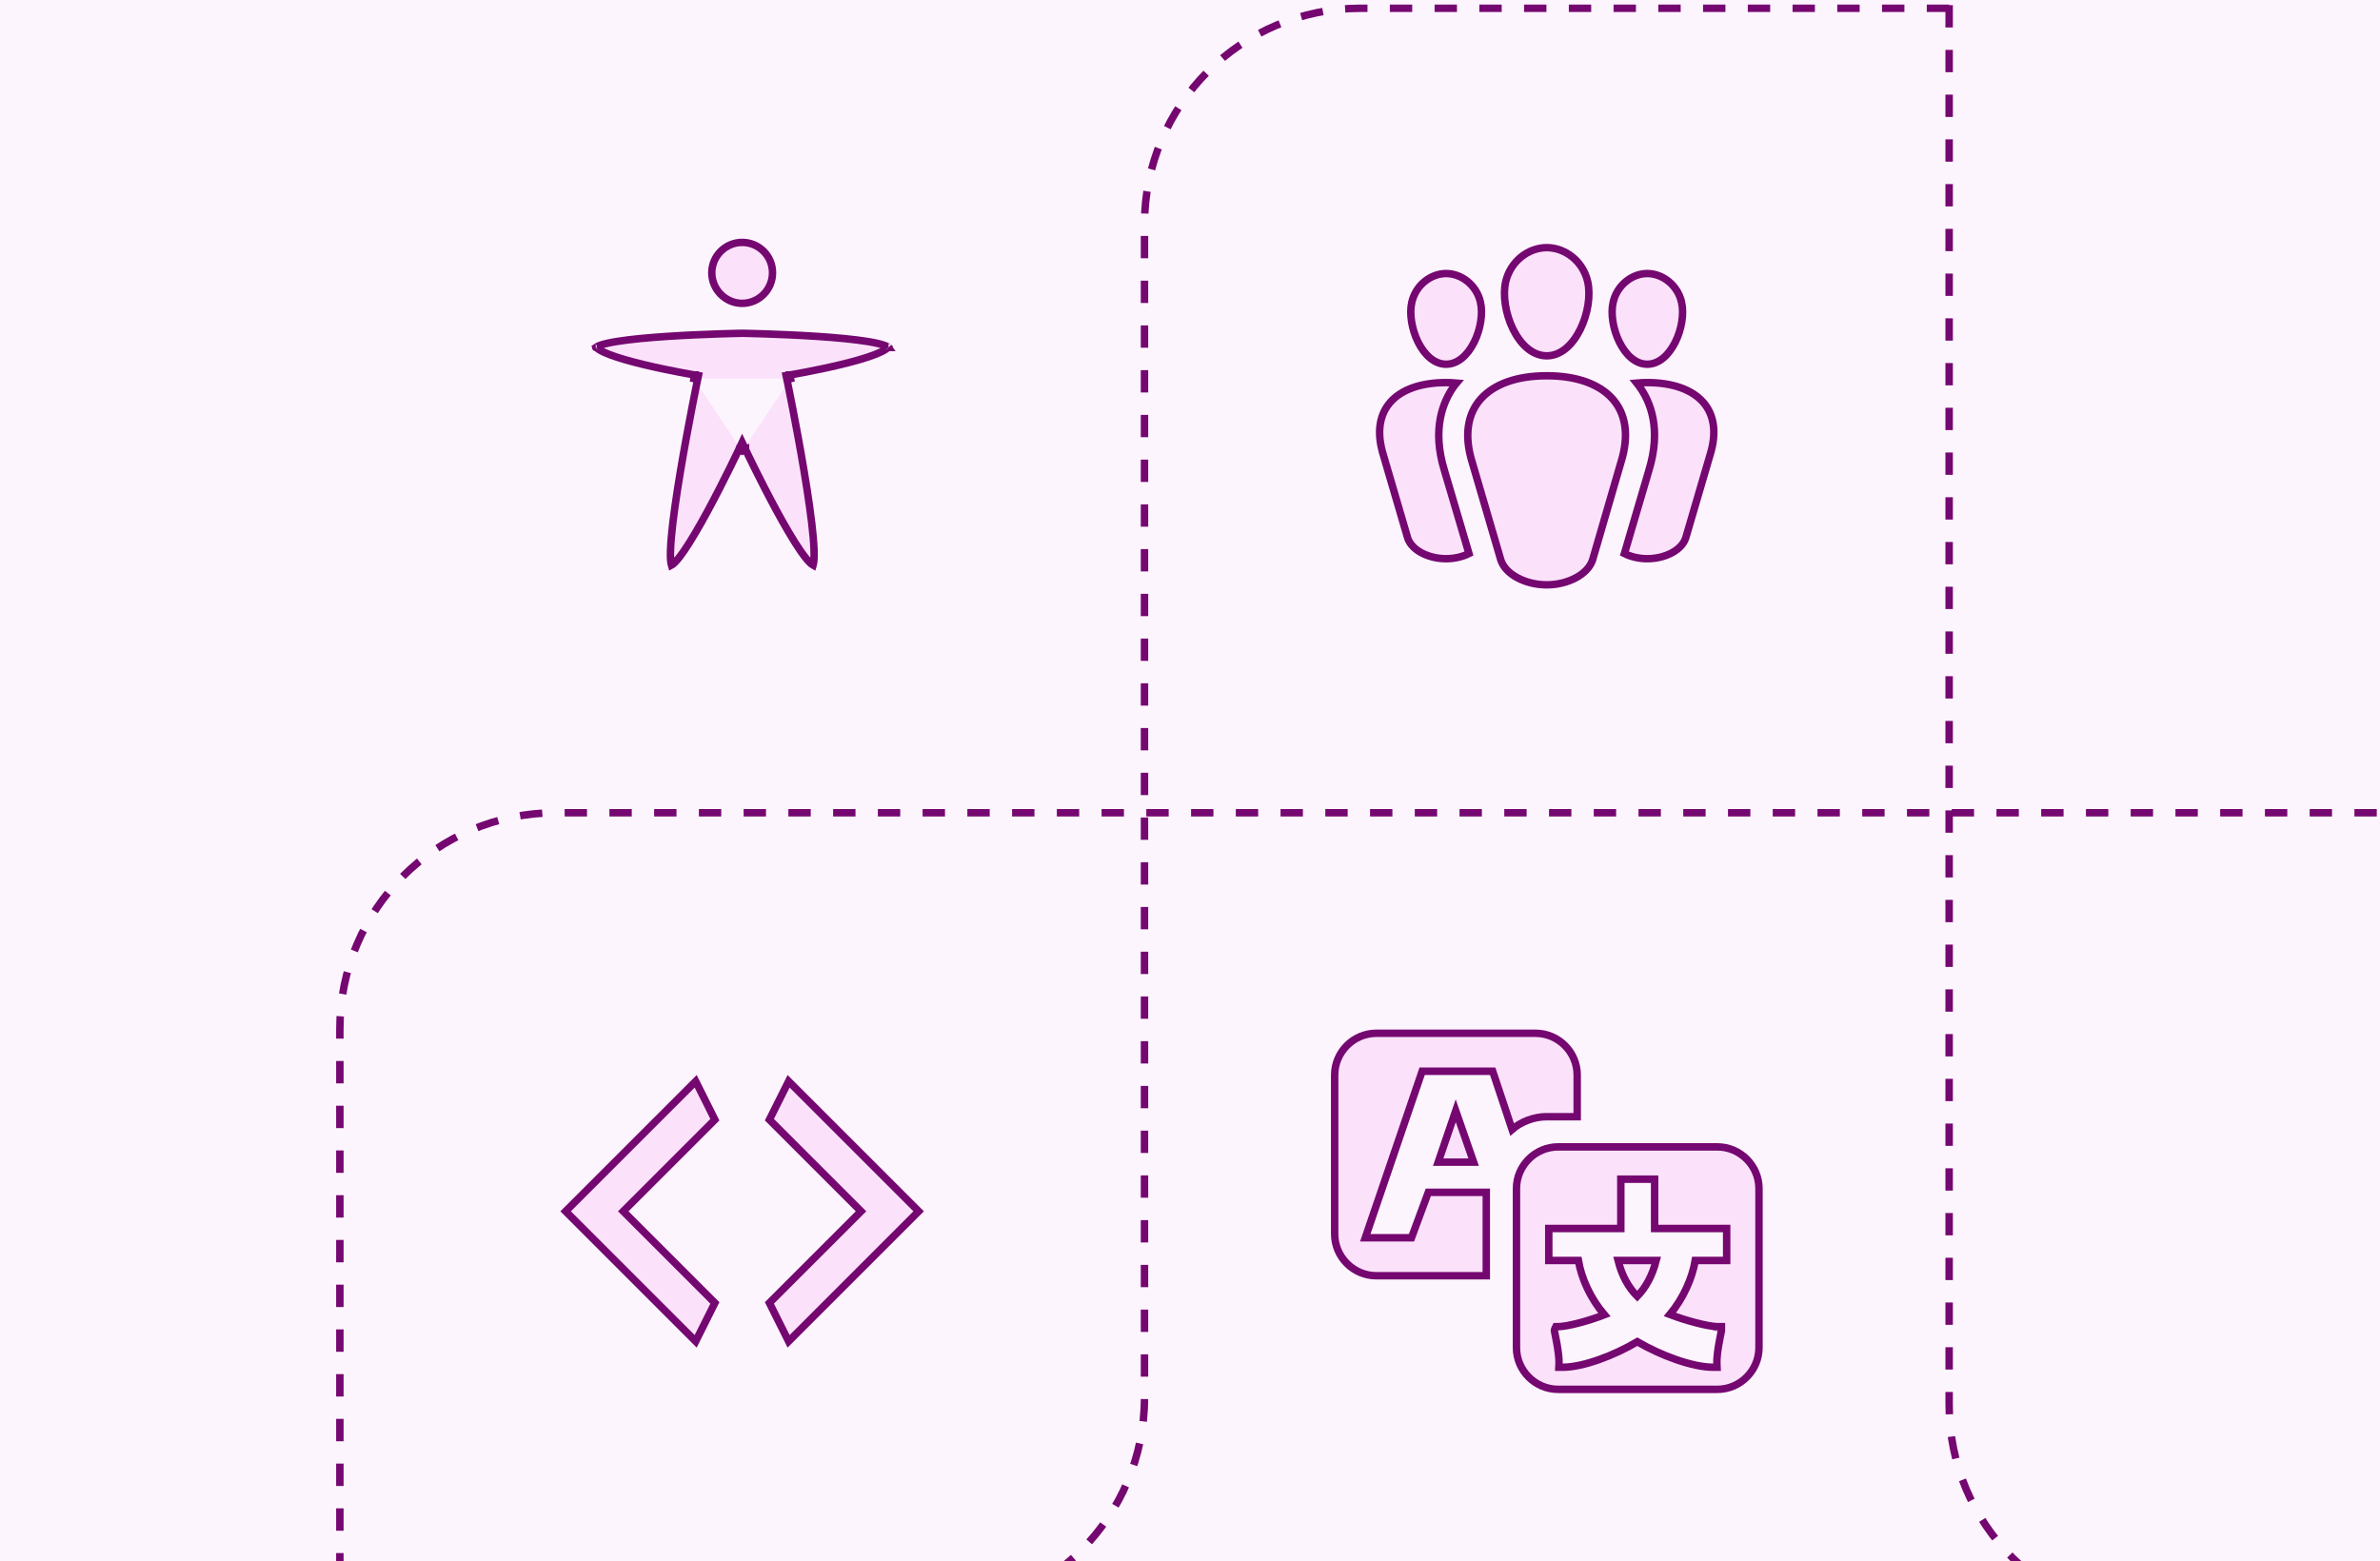
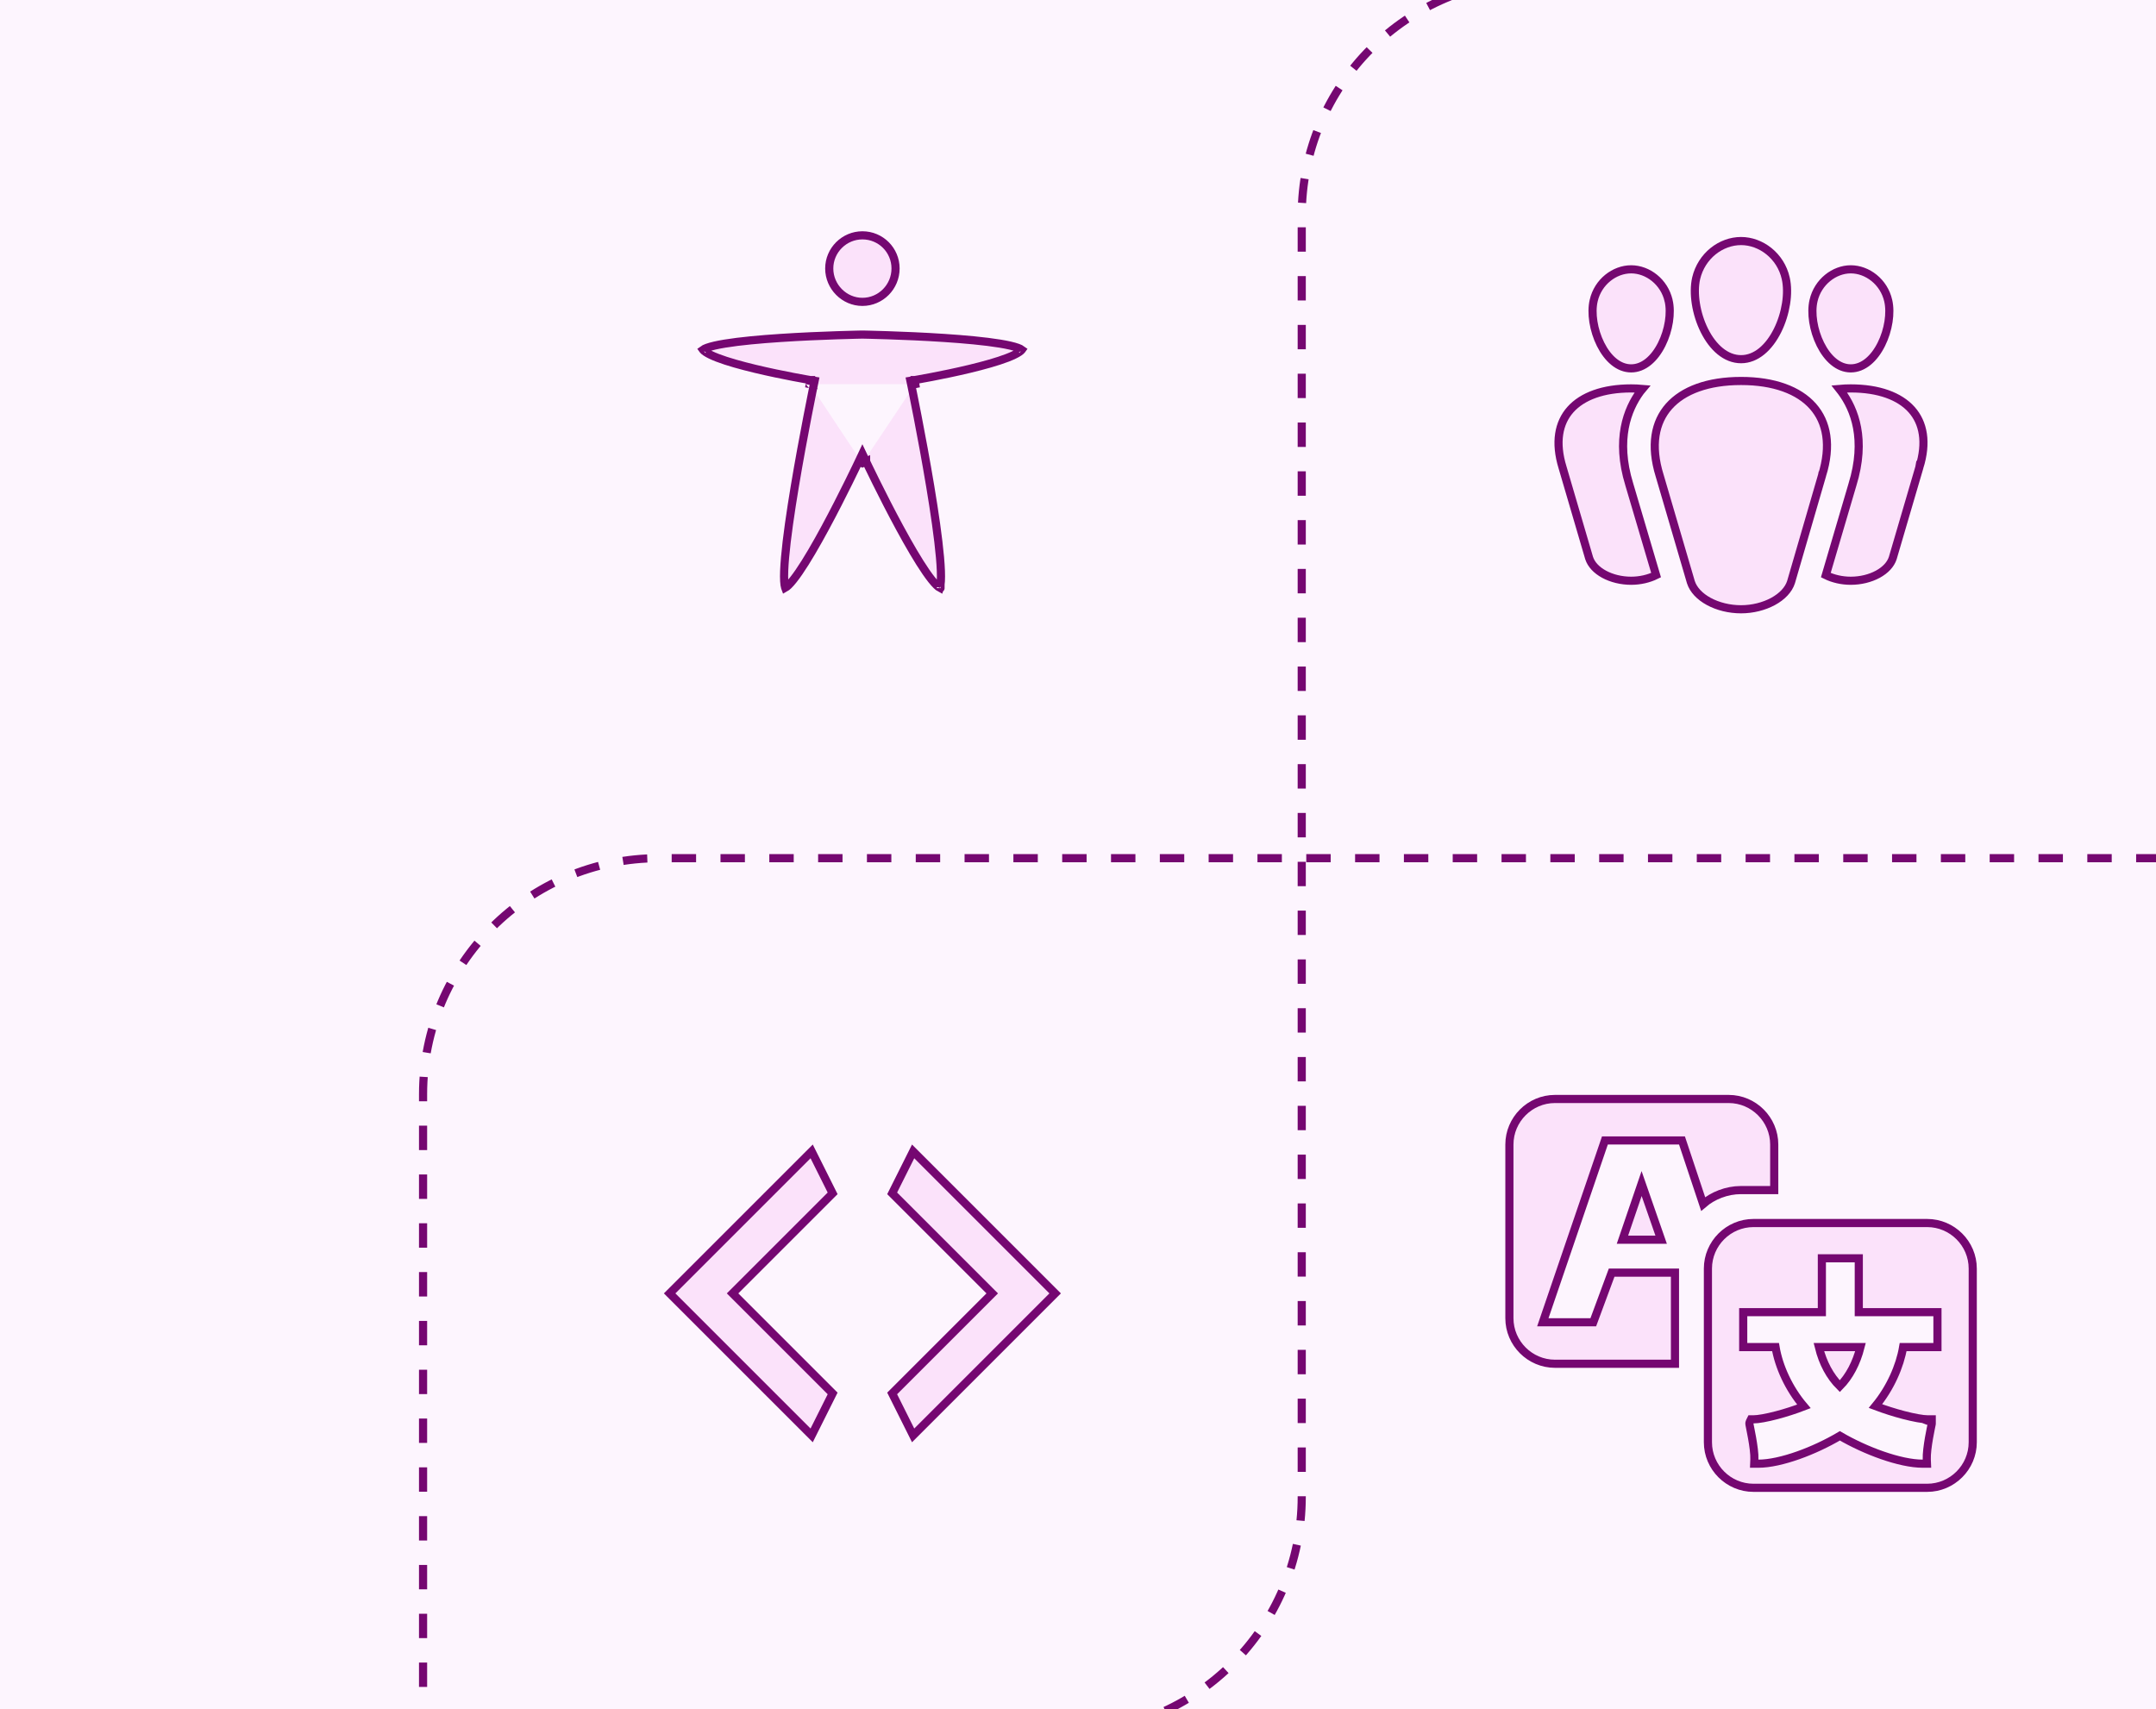
- <svg xmlns="http://www.w3.org/2000/svg" width="250" height="164" viewBox="0 0 250 164" fill="none">
-   <g clip-path="url(#clip0_3340_4276)">
-     <mask id="path-1-inside-1_3340_4276" fill="white">
-       <path d="M-15 -14H265V177H-15V-14Z" />
+ <svg xmlns="http://www.w3.org/2000/svg" width="265" height="210" viewBox="0 0 265 210" fill="none">
+   <g clip-path="url(#clip0_3199_22355)">
+     <mask id="path-1-inside-1_3199_22355" fill="white">
+       <path d="M0 -10H289V220H0V-10Z" />
    </mask>
-     <path d="M-15 -14H265V177H-15V-14Z" fill="#FDF5FE" />
-     <path d="M204.742 -65.261V147.609C204.742 160.143 214.903 170.304 227.438 170.304H245.047" stroke="#750771" stroke-width="0.783" stroke-dasharray="2.35 2.35" />
-     <path d="M289.266 191.826V108.086C289.266 95.552 279.104 85.391 266.57 85.391H58.396C45.862 85.391 35.7 95.552 35.7 108.086V236.043" stroke="#750771" stroke-width="0.783" stroke-dasharray="2.35 2.35" />
-     <path d="M204.742 0.869H142.916C130.382 0.869 120.22 11.03 120.22 23.565V146.826C120.22 159.36 110.059 169.521 97.525 169.521L9.09 169.521" stroke="#750771" stroke-width="0.783" stroke-dasharray="2.35 2.35" />
-     <path d="M83.042 39.779L82.978 39.393L82.576 39.461L82.659 39.859L83.042 39.779ZM83.042 39.779L82.978 39.393L82.978 39.393L82.979 39.393L82.985 39.392L83.007 39.388L83.096 39.373C83.173 39.36 83.287 39.34 83.432 39.314C83.722 39.262 84.137 39.187 84.636 39.091C85.632 38.9 86.96 38.629 88.286 38.31C89.615 37.99 90.928 37.626 91.904 37.249C92.394 37.06 92.779 36.875 93.034 36.703C93.162 36.616 93.241 36.543 93.286 36.487C93.29 36.482 93.294 36.477 93.297 36.472C93.227 36.42 93.1 36.354 92.902 36.282C92.506 36.139 91.919 36.006 91.187 35.886C89.729 35.646 87.775 35.469 85.809 35.339C83.846 35.21 81.881 35.129 80.407 35.08C79.67 35.056 79.055 35.039 78.626 35.029C78.411 35.024 78.242 35.02 78.127 35.018L77.996 35.016L77.963 35.015L77.958 35.015L77.953 35.015L77.92 35.016L77.789 35.018C77.674 35.02 77.505 35.024 77.29 35.029C76.861 35.039 76.246 35.056 75.509 35.08C74.035 35.129 72.07 35.21 70.107 35.339C68.141 35.469 66.187 35.646 64.729 35.886C63.997 36.006 63.41 36.139 63.014 36.282C62.816 36.354 62.689 36.42 62.619 36.472C62.622 36.477 62.626 36.482 62.63 36.487C62.675 36.543 62.755 36.616 62.883 36.702C63.139 36.875 63.524 37.06 64.016 37.249C64.993 37.626 66.31 37.99 67.642 38.31C68.971 38.629 70.301 38.9 71.3 39.091C71.8 39.187 72.216 39.262 72.507 39.314C72.652 39.34 72.766 39.36 72.844 39.373L72.933 39.388L72.955 39.392L72.96 39.393L72.962 39.393L72.962 39.393L72.898 39.779M83.042 39.779C82.659 39.859 82.659 39.859 82.659 39.859L82.659 39.86L82.66 39.862L82.662 39.873L82.671 39.914L82.704 40.076C82.733 40.218 82.775 40.427 82.829 40.693C82.936 41.224 83.088 41.984 83.265 42.899C83.619 44.727 84.076 47.17 84.485 49.63C84.895 52.092 85.256 54.563 85.422 56.449C85.505 57.395 85.537 58.178 85.505 58.736C85.489 59.017 85.457 59.219 85.418 59.349C85.414 59.361 85.41 59.372 85.407 59.382C85.332 59.341 85.227 59.263 85.093 59.133C84.811 58.861 84.468 58.427 84.08 57.866C83.309 56.749 82.412 55.197 81.554 53.616C80.698 52.038 79.887 50.44 79.29 49.236C78.992 48.634 78.747 48.132 78.577 47.779C78.492 47.603 78.425 47.465 78.38 47.37L78.329 47.263L78.316 47.235L78.313 47.228L78.312 47.227L78.312 47.226C78.312 47.226 78.312 47.226 77.958 47.394M77.958 47.394L78.312 47.226L77.957 46.478L77.604 47.227L77.958 47.394ZM77.958 47.394C77.604 47.227 77.604 47.227 77.604 47.227L77.604 47.227L77.603 47.229L77.6 47.236L77.587 47.263L77.536 47.371C77.491 47.465 77.425 47.604 77.34 47.78C77.171 48.132 76.927 48.635 76.629 49.237C76.034 50.44 75.227 52.038 74.374 53.617C73.519 55.198 72.624 56.749 71.856 57.866C71.469 58.427 71.127 58.861 70.846 59.133C70.712 59.263 70.608 59.341 70.533 59.381C70.53 59.372 70.526 59.361 70.522 59.349C70.483 59.219 70.451 59.017 70.435 58.736C70.403 58.178 70.435 57.395 70.518 56.449C70.684 54.563 71.045 52.092 71.455 49.63C71.864 47.17 72.321 44.727 72.675 42.899C72.852 41.984 73.004 41.224 73.111 40.693C73.165 40.427 73.207 40.218 73.236 40.076L73.269 39.914L73.278 39.873L73.28 39.862L73.281 39.86L73.281 39.859C73.281 39.859 73.281 39.859 72.898 39.779M72.898 39.779L73.281 39.859L73.364 39.461L72.962 39.393L72.898 39.779ZM93.34 36.51C93.339 36.51 93.339 36.509 93.337 36.507C93.339 36.509 93.34 36.51 93.34 36.51ZM62.577 36.51C62.576 36.51 62.577 36.509 62.579 36.507C62.577 36.509 62.577 36.51 62.577 36.51ZM70.465 59.409C70.465 59.409 70.466 59.409 70.467 59.409L70.465 59.409ZM85.475 59.409C85.475 59.409 85.474 59.409 85.473 59.409L85.475 59.409ZM77.958 25.467C79.723 25.467 81.147 26.891 81.147 28.656C81.147 30.425 79.72 31.869 77.958 31.869C76.219 31.869 74.769 30.423 74.769 28.656C74.769 26.893 76.215 25.467 77.958 25.467Z" fill="#FBE2FA" stroke="#750771" stroke-width="0.783" />
-     <path d="M166.776 29.601L166.776 29.602C167.098 31.023 166.794 32.996 165.99 34.616C165.18 36.247 163.94 37.383 162.479 37.383C161.005 37.383 159.76 36.246 158.948 34.616C158.141 32.996 157.837 31.024 158.158 29.603C158.668 27.435 160.543 26.016 162.479 26.016C164.393 26.016 166.29 27.437 166.776 29.601ZM148.3 31.752L148.3 31.751C148.714 29.941 150.303 28.737 151.905 28.737C153.506 28.737 155.096 29.941 155.51 31.751L155.51 31.752C155.783 32.933 155.528 34.588 154.846 35.952C154.159 37.326 153.117 38.266 151.905 38.266C150.693 38.266 149.651 37.326 148.964 35.952C148.282 34.588 148.027 32.933 148.3 31.752ZM169.448 31.752L169.449 31.751C169.863 29.94 171.453 28.737 173.03 28.737C174.631 28.737 176.22 29.941 176.634 31.751L176.635 31.752C176.908 32.933 176.653 34.588 175.971 35.952C175.284 37.326 174.241 38.266 173.03 38.266C171.831 38.266 170.794 37.328 170.11 35.953C169.43 34.588 169.175 32.933 169.448 31.752ZM170.269 48.566L170.269 48.566L170.267 48.573L167.285 58.832C167.049 59.563 166.429 60.216 165.554 60.691C164.68 61.166 163.587 61.443 162.479 61.443C161.346 61.443 160.248 61.165 159.375 60.691C158.5 60.216 157.885 59.564 157.65 58.832L154.644 48.572L154.644 48.572L154.642 48.567C153.751 45.687 154.186 43.442 155.542 41.916C156.912 40.374 159.296 39.478 162.479 39.478C165.651 39.478 168.028 40.374 169.392 41.915C170.742 43.441 171.171 45.685 170.269 48.566ZM152.796 40.486L152.789 40.494L152.783 40.503C151.547 42.193 150.394 45.088 151.721 49.416C151.721 49.417 151.722 49.417 151.722 49.418L154.304 58.157C153.604 58.505 152.758 58.698 151.905 58.698C150.95 58.698 150.031 58.468 149.302 58.072C148.573 57.675 148.063 57.131 147.863 56.516L145.311 47.809L145.311 47.809L145.309 47.803C144.561 45.377 144.931 43.502 146.063 42.233C147.208 40.947 149.21 40.194 151.905 40.194C152.273 40.194 152.64 40.21 152.997 40.242C152.927 40.325 152.86 40.408 152.796 40.486ZM179.626 47.802L179.626 47.802L179.624 47.809L177.071 56.516C176.871 57.131 176.362 57.675 175.632 58.072C174.904 58.468 173.984 58.698 173.03 58.698C172.177 58.698 171.33 58.505 170.63 58.157L173.189 49.466C173.189 49.465 173.189 49.465 173.189 49.464C174.54 45.091 173.39 42.195 172.127 40.502C172.066 40.417 171.999 40.33 171.929 40.242C172.282 40.21 172.647 40.194 173.03 40.194C175.725 40.194 177.733 40.948 178.881 42.233C180.015 43.502 180.385 45.376 179.626 47.802Z" fill="#FBE2FA" stroke="#750771" stroke-width="0.783" />
-     <path d="M75.093 136.886L73.075 140.922L59.414 127.261L73.075 113.6L75.093 117.636L65.745 126.984L65.468 127.261L65.745 127.537L75.093 136.886ZM80.819 117.636L82.837 113.6L96.498 127.261L82.837 140.922L80.819 136.886L90.168 127.537L90.444 127.261L90.168 126.984L80.819 117.636Z" fill="#FBE2FA" stroke="#750771" stroke-width="0.783" />
-     <path d="M150.032 125.266H156.123V134.031H144.58C142.17 134.031 140.197 132.058 140.197 129.648V112.939C140.197 110.53 142.17 108.557 144.58 108.557H161.288C163.698 108.557 165.671 110.53 165.671 112.939V117.322H162.458C161.098 117.322 159.755 117.864 158.834 118.66L156.886 112.816L156.796 112.548H156.514H149.664H149.384L149.293 112.813L143.589 129.522L143.412 130.039H143.959H147.993H148.265L148.36 129.784L150.032 125.266ZM180.981 132.426H181.372V132.035V129.457V129.066H180.981H173.805V124.277V123.886H173.414H170.645H170.254V124.277V129.066H163.078H162.687V129.457V132.035V132.426H163.078H165.797C166.113 134.303 167.062 136.408 168.526 138.132C167.654 138.468 166.746 138.757 165.929 138.973C164.94 139.234 164.122 139.378 163.675 139.378H163.433L163.325 139.594C163.287 139.67 163.284 139.74 163.284 139.751L163.284 139.752C163.283 139.774 163.283 139.793 163.284 139.803C163.285 139.824 163.288 139.843 163.29 139.857C163.293 139.885 163.299 139.919 163.306 139.955C163.319 140.027 163.339 140.128 163.363 140.246L163.366 140.263C163.413 140.499 163.476 140.813 163.538 141.159C163.667 141.882 163.784 142.701 163.762 143.238L163.745 143.645H164.153C165.22 143.645 166.587 143.331 167.992 142.832C169.332 142.357 170.733 141.704 171.984 140.964C173.257 141.704 174.682 142.357 176.045 142.833C177.474 143.331 178.865 143.645 179.954 143.645H180.362L180.345 143.238C180.323 142.7 180.435 141.878 180.561 141.158C180.622 140.803 180.686 140.483 180.734 140.247C180.752 140.159 180.768 140.083 180.78 140.021C180.785 140 180.789 139.981 180.792 139.964C180.799 139.929 180.805 139.9 180.81 139.878C180.812 139.868 180.814 139.857 180.816 139.847C180.817 139.842 180.818 139.834 180.819 139.826L180.819 139.826C180.819 139.824 180.823 139.799 180.823 139.769V139.378H180.432C179.973 139.378 179.125 139.228 178.102 138.961C177.253 138.739 176.309 138.442 175.409 138.102C176.831 136.38 177.757 134.28 178.071 132.426H180.981ZM180.045 139.713L180.044 139.715C180.045 139.707 180.046 139.705 180.045 139.713ZM173.971 132.426C173.575 133.971 172.896 135.259 171.98 136.19C171.042 135.258 170.346 133.969 169.964 132.426H173.971ZM152.914 116.694L154.794 122.096H151.07L152.914 116.694ZM163.675 120.492H180.384C182.793 120.492 184.767 122.465 184.767 124.874V141.583C184.767 143.992 182.793 145.966 180.384 145.966H163.675C161.266 145.966 159.293 143.992 159.293 141.583V124.874C159.293 122.465 161.266 120.492 163.675 120.492Z" fill="#FBE2FA" stroke="#750771" stroke-width="0.783" />
+     <path d="M0 -10H289V220H0V-10Z" fill="#FDF5FE" />
+     <path d="M376 241.5V134.5C376 118.484 363.016 105.5 347 105.5H81C64.984 105.5 52 118.484 52 134.5V298" stroke="#750771" stroke-dasharray="3 3" />
+     <path d="M268 -2.5H189C172.984 -2.5 160 10.484 160 26.5V184C160 200.016 147.016 213 131 213L18 213" stroke="#750771" stroke-dasharray="3 3" />
+     <path d="M112.496 47.218L112.414 46.725L111.901 46.811L112.007 47.319L112.496 47.218ZM112.496 47.218L112.414 46.725L112.414 46.724L112.416 46.724L112.423 46.723L112.452 46.718L112.565 46.699C112.664 46.682 112.809 46.656 112.995 46.623C113.366 46.557 113.896 46.461 114.532 46.338C115.806 46.094 117.502 45.747 119.196 45.34C120.895 44.931 122.573 44.466 123.82 43.985C124.446 43.743 124.938 43.507 125.264 43.286C125.427 43.176 125.529 43.083 125.585 43.011C125.591 43.004 125.596 42.998 125.6 42.992C125.51 42.925 125.349 42.841 125.095 42.749C124.589 42.566 123.839 42.396 122.904 42.242C121.041 41.936 118.545 41.71 116.032 41.544C113.523 41.379 111.013 41.275 109.129 41.213C108.187 41.182 107.402 41.161 106.853 41.148C106.579 41.141 106.363 41.137 106.216 41.134L106.049 41.131L106.006 41.13L106 41.13L105.994 41.13L105.951 41.131L105.784 41.134C105.637 41.137 105.421 41.141 105.147 41.148C104.598 41.161 103.813 41.182 102.871 41.213C100.987 41.275 98.477 41.379 95.968 41.544C93.455 41.71 90.959 41.936 89.096 42.242C88.161 42.396 87.411 42.566 86.905 42.749C86.651 42.841 86.49 42.925 86.4 42.992C86.404 42.998 86.409 43.004 86.415 43.011C86.471 43.082 86.573 43.175 86.737 43.286C87.064 43.507 87.557 43.743 88.185 43.985C89.434 44.466 91.116 44.931 92.819 45.34C94.516 45.747 96.216 46.094 97.493 46.338C98.131 46.461 98.663 46.557 99.034 46.623C99.22 46.656 99.366 46.682 99.465 46.699L99.579 46.718L99.607 46.723L99.614 46.724L99.616 46.724L99.617 46.724L99.534 47.218M112.496 47.218C112.007 47.319 112.007 47.319 112.007 47.32L112.007 47.32L112.008 47.324L112.011 47.337L112.022 47.39L112.064 47.597C112.101 47.779 112.156 48.045 112.224 48.385C112.361 49.064 112.555 50.035 112.781 51.203C113.234 53.54 113.817 56.662 114.34 59.805C114.864 62.951 115.326 66.107 115.537 68.518C115.643 69.726 115.684 70.728 115.643 71.44C115.622 71.799 115.582 72.057 115.532 72.223C115.527 72.239 115.522 72.252 115.518 72.265C115.422 72.214 115.288 72.114 115.116 71.948C114.757 71.599 114.318 71.045 113.823 70.328C112.838 68.901 111.691 66.919 110.595 64.898C109.501 62.881 108.465 60.839 107.702 59.301C107.321 58.532 107.008 57.89 106.791 57.44C106.682 57.215 106.597 57.038 106.54 56.917L106.474 56.78L106.457 56.745L106.453 56.736L106.452 56.734L106.452 56.733C106.452 56.733 106.452 56.733 106 56.947M106 56.947L106.452 56.733L105.999 55.777L105.548 56.734L106 56.947ZM106 56.947C105.548 56.734 105.548 56.734 105.548 56.734L105.547 56.735L105.546 56.737L105.542 56.746L105.526 56.781L105.46 56.918C105.403 57.039 105.319 57.216 105.21 57.441C104.994 57.891 104.682 58.533 104.302 59.302C103.542 60.84 102.51 62.882 101.42 64.899C100.328 66.919 99.185 68.902 98.202 70.329C97.709 71.045 97.271 71.6 96.912 71.948C96.741 72.114 96.608 72.213 96.513 72.265C96.508 72.252 96.504 72.239 96.499 72.223C96.448 72.057 96.408 71.799 96.387 71.44C96.347 70.728 96.388 69.726 96.494 68.518C96.705 66.107 97.166 62.951 97.69 59.805C98.213 56.662 98.797 53.54 99.249 51.203C99.476 50.035 99.669 49.064 99.806 48.385C99.875 48.045 99.929 47.779 99.966 47.597L100.009 47.39L100.02 47.337L100.023 47.324L100.023 47.32L100.024 47.32C100.024 47.319 100.024 47.319 99.534 47.218M99.534 47.218L100.024 47.319L100.129 46.81L99.617 46.725L99.534 47.218ZM125.654 43.04C125.654 43.04 125.653 43.039 125.651 43.037C125.653 43.039 125.654 43.04 125.654 43.04ZM86.369 42.937C86.369 42.937 86.369 42.937 86.369 42.938L86.369 42.937ZM86.349 43.037C86.347 43.039 86.346 43.04 86.346 43.04C86.346 43.04 86.347 43.039 86.349 43.037ZM96.426 72.3C96.426 72.3 96.427 72.3 96.428 72.3L96.426 72.3ZM115.605 72.3C115.605 72.301 115.604 72.3 115.602 72.3L115.605 72.3ZM106 28.93C108.255 28.93 110.075 30.749 110.075 33.005C110.075 35.264 108.251 37.11 106 37.11C103.777 37.11 101.925 35.262 101.925 33.005C101.925 30.752 103.773 28.93 106 28.93Z" fill="#FBE2FA" stroke="#750771" />
+     <path d="M219.49 34.213L219.49 34.214C219.902 36.03 219.513 38.55 218.485 40.621C217.451 42.706 215.867 44.156 214 44.156C212.116 44.156 210.525 42.704 209.487 40.621C208.456 38.551 208.068 36.032 208.478 34.216C209.129 31.446 211.526 29.632 214 29.632C216.446 29.632 218.869 31.448 219.49 34.213ZM195.882 36.961L195.882 36.96C196.411 34.648 198.442 33.109 200.488 33.109C202.535 33.109 204.565 34.648 205.094 36.96L205.095 36.961C205.444 38.47 205.118 40.585 204.246 42.328C203.368 44.084 202.036 45.285 200.488 45.285C198.94 45.285 197.608 44.084 196.73 42.328C195.859 40.585 195.533 38.47 195.882 36.961ZM222.905 36.961L222.905 36.96C223.435 34.646 225.467 33.109 227.481 33.109C229.527 33.109 231.558 34.648 232.087 36.96L232.087 36.961C232.436 38.47 232.11 40.585 231.239 42.328C230.361 44.084 229.029 45.285 227.481 45.285C225.95 45.285 224.625 44.086 223.75 42.329C222.882 40.585 222.556 38.47 222.905 36.961ZM223.954 58.445L223.953 58.445L223.951 58.455L220.14 71.564C219.839 72.498 219.047 73.332 217.928 73.939C216.812 74.545 215.415 74.9 214 74.9C212.552 74.9 211.148 74.545 210.033 73.939C208.916 73.332 208.13 72.499 207.829 71.563L203.988 58.454L203.988 58.454L203.985 58.447C202.847 54.767 203.403 51.899 205.136 49.949C206.886 47.979 209.932 46.834 214 46.834C218.052 46.834 221.09 47.978 222.832 49.948C224.557 51.897 225.106 54.765 223.954 58.445ZM201.626 48.122L201.618 48.132L201.61 48.143C200.031 50.302 198.557 54.002 200.253 59.532C200.254 59.533 200.254 59.534 200.254 59.535L203.554 70.701C202.66 71.145 201.578 71.393 200.488 71.393C199.268 71.393 198.093 71.098 197.162 70.592C196.23 70.085 195.579 69.39 195.324 68.604L192.062 57.478L192.062 57.478L192.06 57.472C191.105 54.371 191.577 51.975 193.023 50.353C194.486 48.711 197.045 47.749 200.488 47.749C200.959 47.749 201.428 47.769 201.884 47.81C201.795 47.916 201.708 48.021 201.626 48.122ZM235.91 57.47L235.909 57.469L235.907 57.478L232.645 68.604C232.39 69.39 231.739 70.085 230.807 70.592C229.876 71.098 228.701 71.393 227.481 71.393C226.391 71.393 225.309 71.145 224.415 70.701L227.684 59.596C227.684 59.595 227.685 59.594 227.685 59.593C229.41 54.006 227.941 50.305 226.328 48.142C226.249 48.033 226.164 47.922 226.075 47.81C226.526 47.769 226.992 47.749 227.481 47.749C230.924 47.749 233.491 48.711 234.958 50.354C236.407 51.976 236.879 54.37 235.91 57.47Z" fill="#FBE2FA" stroke="#750771" />
+     <path d="M102.341 171.299L99.763 176.456L82.307 159L99.763 141.544L102.341 146.701L90.396 158.647L90.043 159L90.396 159.354L102.341 171.299ZM109.658 146.701L112.237 141.544L129.692 159L112.237 176.456L109.658 171.299L121.603 159.354L121.957 159L121.603 158.647L109.658 146.701Z" fill="#FBE2FA" stroke="#750771" />
+     <path d="M198.092 156.45H205.875V167.65H191.125C188.047 167.65 185.525 165.128 185.525 162.05V140.7C185.525 137.621 188.047 135.1 191.125 135.1H212.475C215.554 135.1 218.075 137.621 218.075 140.7V146.3H213.97C212.232 146.3 210.516 146.992 209.339 148.009L206.85 140.541L206.736 140.2H206.375H197.622H197.264L197.149 140.538L189.859 161.888L189.633 162.55H190.332H195.487H195.835L195.956 162.223L198.092 156.45ZM237.638 165.6H238.138V165.1V161.806V161.306H237.638H228.469V155.187V154.687H227.969H224.431H223.931V155.187V161.306H214.763H214.263V161.806V165.1V165.6H214.763H218.236C218.641 167.997 219.853 170.688 221.723 172.89C220.61 173.319 219.449 173.689 218.406 173.964C217.142 174.299 216.097 174.482 215.525 174.482H215.216L215.078 174.758C215.028 174.859 215.026 174.952 215.025 174.96C215.024 174.988 215.025 175.012 215.025 175.025C215.027 175.052 215.03 175.077 215.033 175.094C215.038 175.13 215.045 175.174 215.054 175.219C215.071 175.312 215.096 175.44 215.126 175.591L215.131 175.613C215.191 175.915 215.271 176.316 215.35 176.758C215.514 177.681 215.664 178.729 215.636 179.414L215.615 179.935H216.135C217.499 179.935 219.246 179.533 221.042 178.896C222.753 178.288 224.544 177.455 226.142 176.509C227.769 177.455 229.59 178.289 231.331 178.896C233.158 179.534 234.934 179.935 236.326 179.935H236.847L236.826 179.414C236.798 178.727 236.941 177.677 237.101 176.756C237.18 176.303 237.261 175.894 237.322 175.593C237.346 175.479 237.366 175.382 237.382 175.302C237.388 175.277 237.393 175.253 237.397 175.231C237.406 175.187 237.414 175.149 237.419 175.122C237.422 175.108 237.425 175.094 237.427 175.081C237.428 175.075 237.43 175.065 237.431 175.055C237.431 175.054 237.436 175.021 237.436 174.982V174.482H236.936C236.35 174.482 235.267 174.291 233.96 173.949C232.875 173.665 231.668 173.286 230.519 172.852C232.335 170.651 233.518 167.968 233.92 165.6H237.638ZM236.442 174.91L236.441 174.912C236.443 174.902 236.444 174.9 236.442 174.91ZM228.681 165.6C228.175 167.573 227.308 169.219 226.137 170.409C224.938 169.217 224.049 167.57 223.561 165.6H228.681ZM201.775 145.497L204.177 152.4H199.419L201.775 145.497ZM215.525 150.35H236.875C239.954 150.35 242.475 152.871 242.475 155.95V177.3C242.475 180.378 239.954 182.9 236.875 182.9H215.525C212.447 182.9 209.925 180.378 209.925 177.3V155.95C209.925 152.871 212.447 150.35 215.525 150.35Z" fill="#FBE2FA" stroke="#750771" />
  </g>
-   <path d="M-14 177V-14H-16V177H-14Z" fill="#D9D9D9" mask="url(#path-1-inside-1_3340_4276)" />
+   <path d="M289 219H0V221H289V219Z" fill="#D9D9D9" mask="url(#path-1-inside-1_3199_22355)" />
  <defs>
-     <clipPath id="clip0_3340_4276">
-       <path d="M-15 -14H265V177H-15V-14Z" fill="white" />
+     <clipPath id="clip0_3199_22355">
+       <path d="M0 -10H289V220H0V-10Z" fill="white" />
    </clipPath>
  </defs>
</svg>
